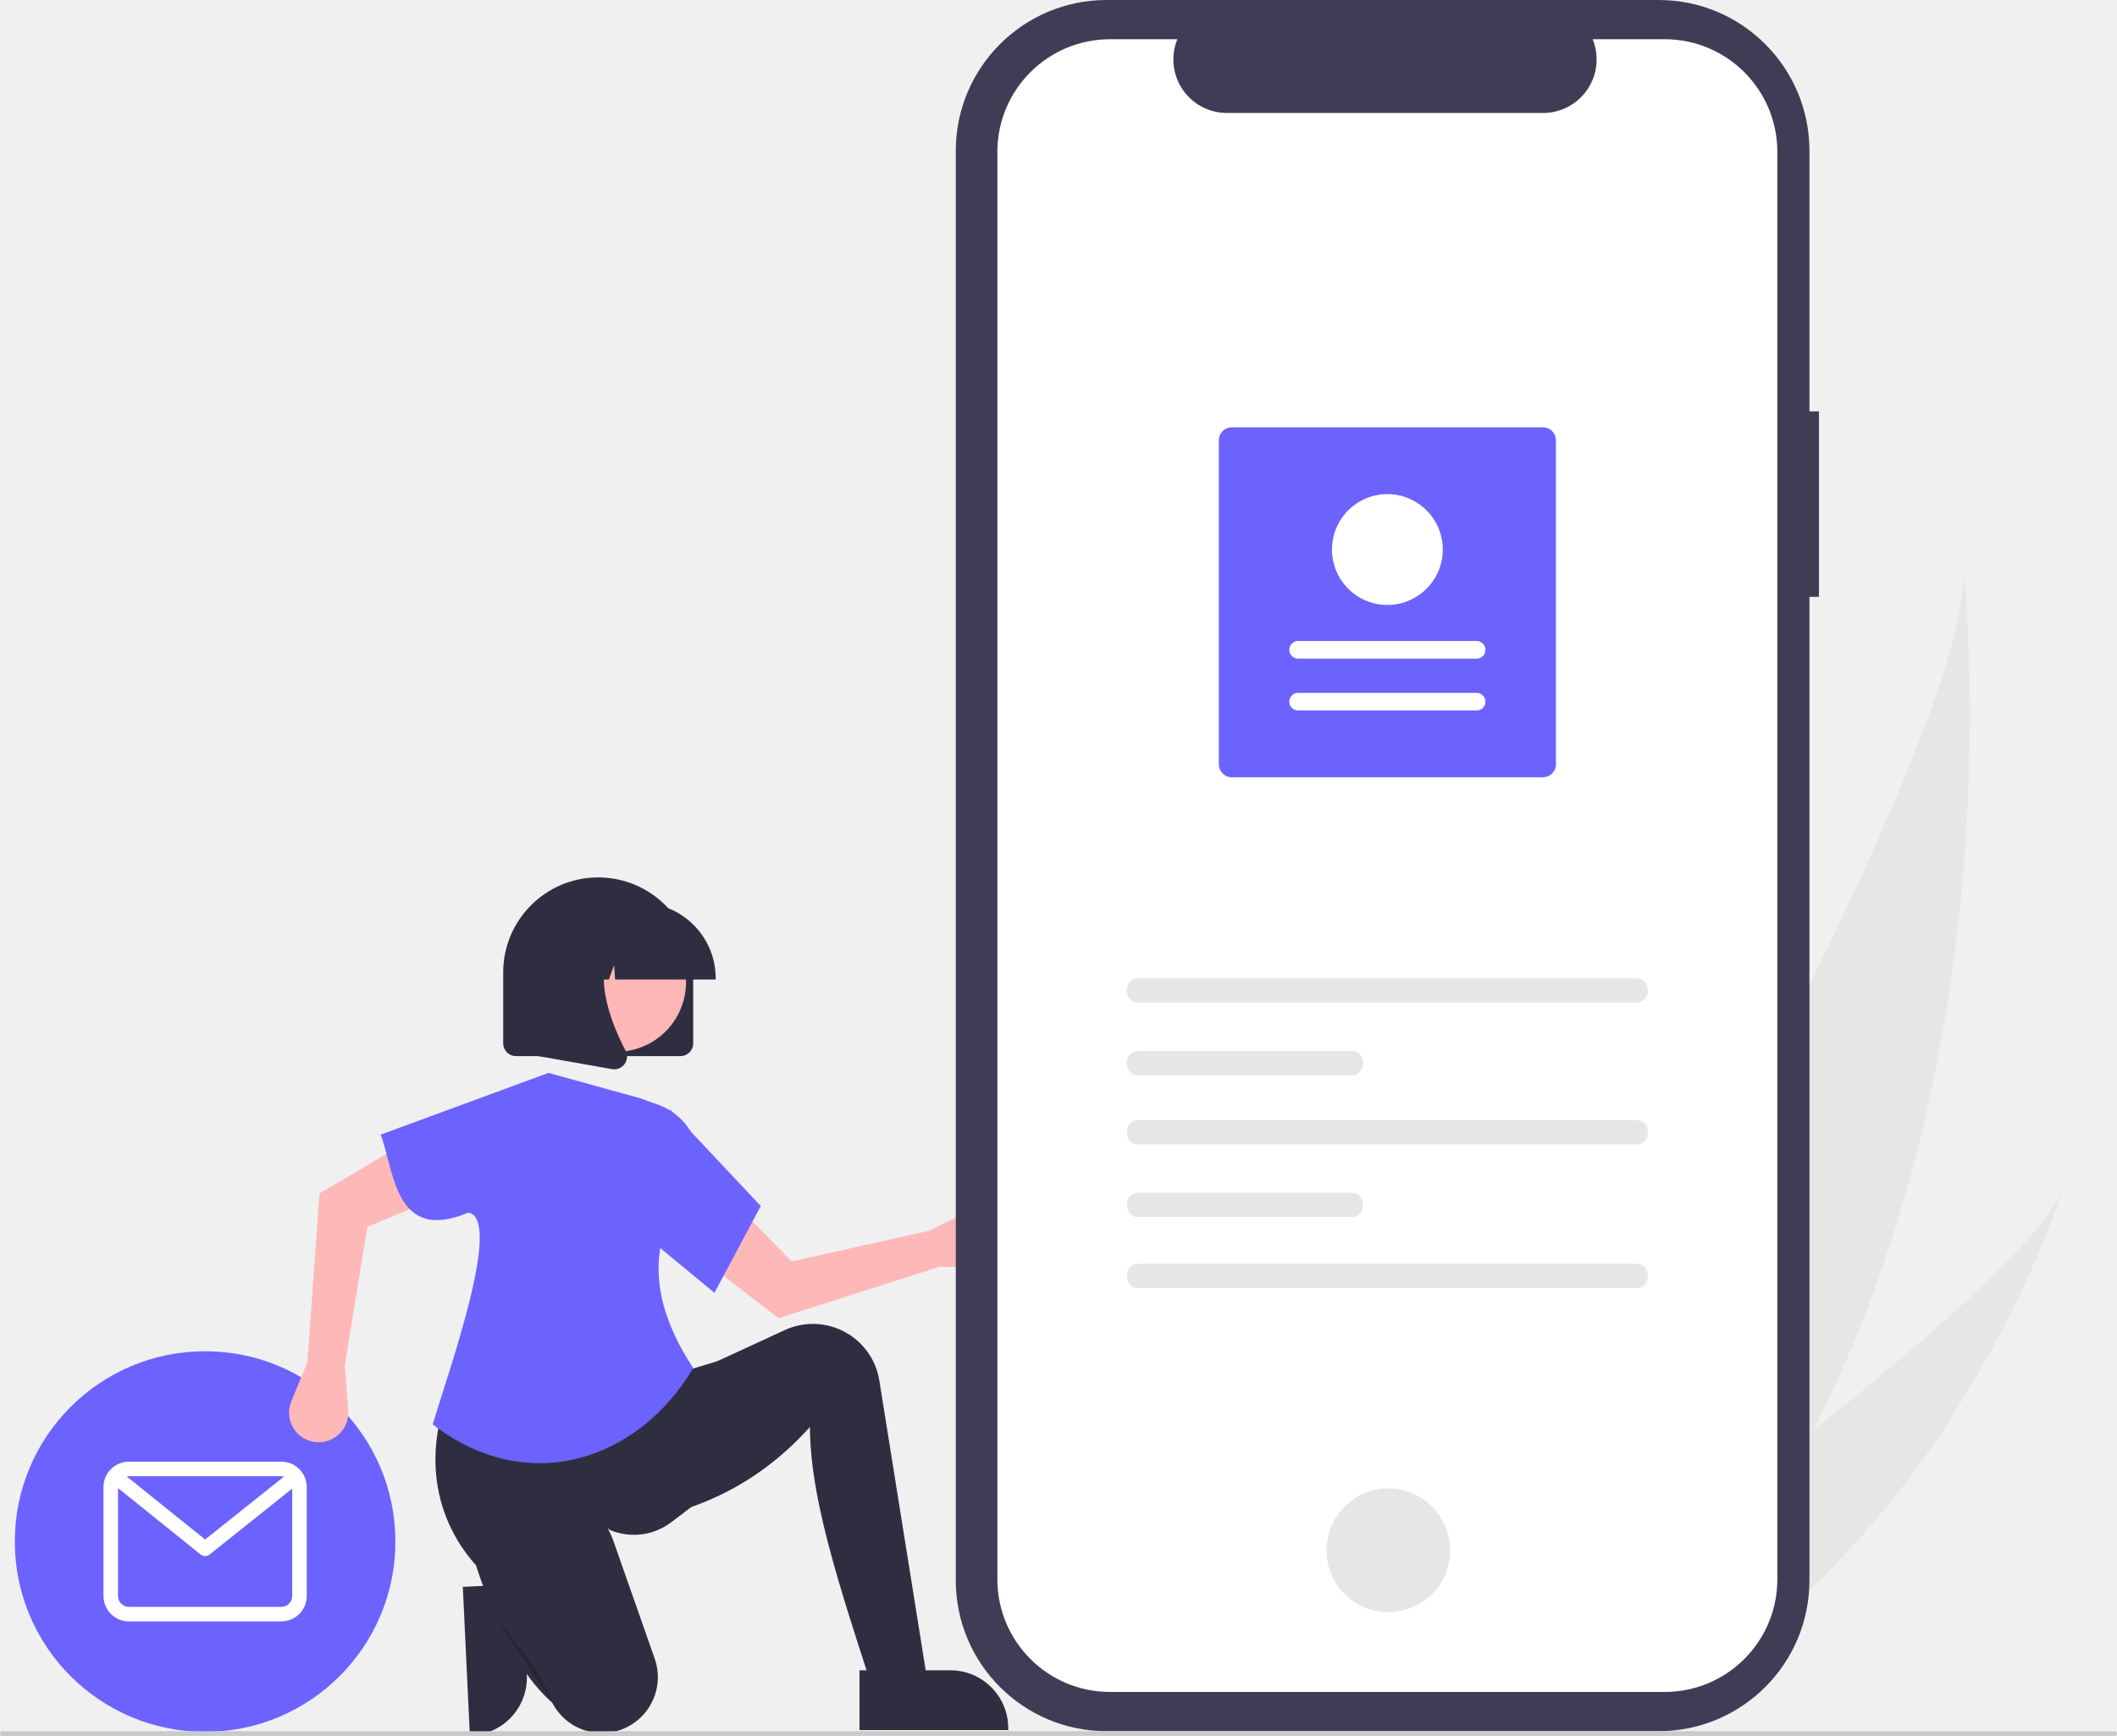
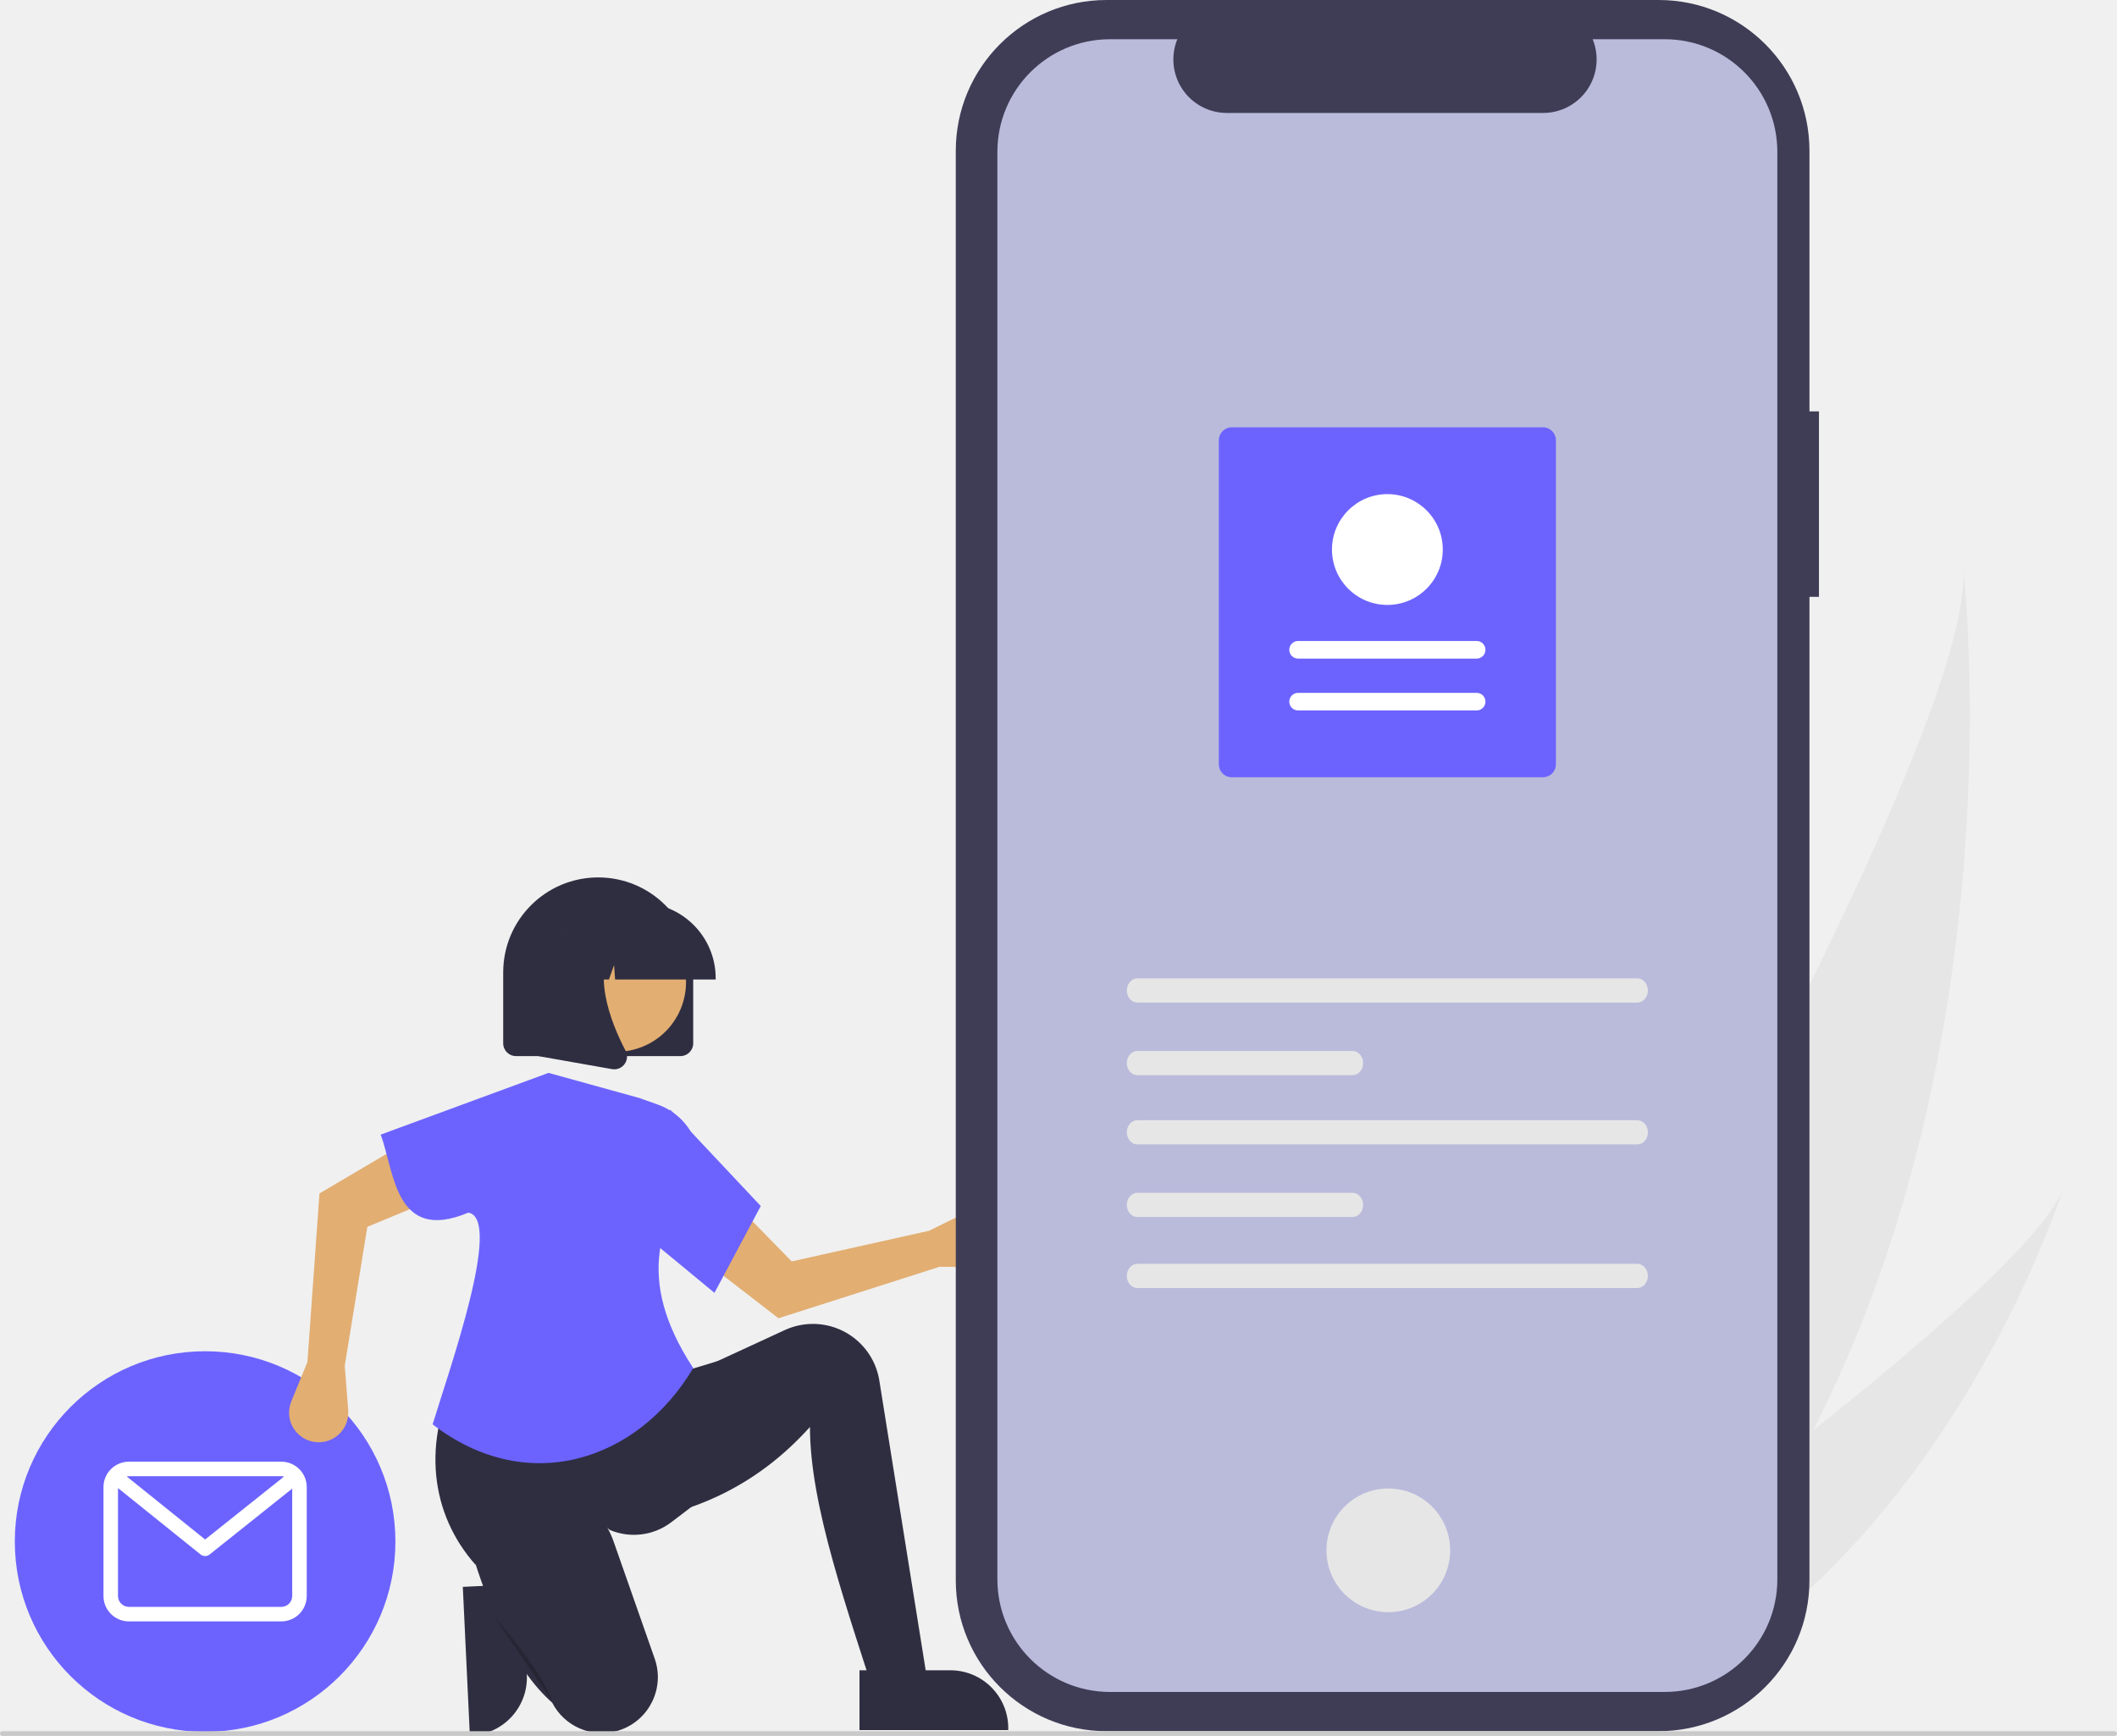
<svg xmlns="http://www.w3.org/2000/svg" data-name="Layer 1" width="890" height="729.787" viewBox="0 0 890 729.787">
  <path d="M374.677,751.016l1.81,38.157 0.0.002a24.345,24.345,0,0,1-23.164,25.469l-.79.037-2.964-62.474Z" transform="translate(-155 -85.10634)" fill="#2f2e41" />
  <path d="M917.171,686.534c-18.173,35.465-41.224,69.764-70.389,100.808-.648.701-1.302,1.384-1.962,2.079l-69.101-32.713c.423-.702.886-1.491,1.385-2.353,29.683-50.787,208.865-360.591,203.203-430.758C980.966,329.384,1002.205,520.765,917.171,686.534Z" transform="translate(-155 -85.10634)" fill="#e6e6e6" />
  <path d="M860.113,793.652c-.967.55-1.959,1.088-2.957,1.608l-51.838-24.541c.725-.514,1.569-1.122,2.539-1.806,15.881-11.403,63.105-45.613,109.314-82.38,49.658-39.511,98.152-81.964,105.354-102.228C1021.062,588.952,975.611,730.202,860.113,793.652Z" transform="translate(-155 -85.10634)" fill="#e6e6e6" />
  <circle cx="86.23" cy="648.051" r="80" fill="#6c63ff" />
  <path d="M273.275,699.586H209.184a10.694,10.694,0,0,0-10.682,10.682v45.779a10.694,10.694,0,0,0,10.682,10.682h64.091A10.694,10.694,0,0,0,283.957,756.046v-45.779A10.694,10.694,0,0,0,273.275,699.586Zm0,6.104a4.559,4.559,0,0,1,1.134.148l-33.172,26.461-32.978-26.515a4.58,4.58,0,0,1,.925-.094Zm0,54.935H209.184a4.583,4.583,0,0,1-4.578-4.578V710.679l34.711,27.909a3.052,3.052,0,0,0,3.815.007l34.72-27.697v45.148A4.583,4.583,0,0,1,273.275,760.624Z" transform="translate(-155 -85.10634)" fill="#fff" />
-   <path d="M549.968,617.658l17.9.147a12.454,12.454,0,0,0,12.398-14.43h0a12.454,12.454,0,0,0-17.807-9.191L545.579,602.513l-57.737,12.876-24.735-25.289-14.208,23.401,33.378,25.788Z" transform="translate(-155 -85.10634)" fill="#ffb8b8" />
+   <path d="M549.968,617.658l17.9.147a12.454,12.454,0,0,0,12.398-14.43h0a12.454,12.454,0,0,0-17.807-9.191L545.579,602.513l-57.737,12.876-24.735-25.289-14.208,23.401,33.378,25.788Z" transform="translate(-155 -85.10634)" fill="#e2ae72" />
  <path d="M546.613,802.596l-21.089,4.056c-14.405-45.408-30.013-88.411-30.012-121.67-20.386,22.689-45.667,35.669-75.436,39.746l3.245-50.29,24.334-12.978,37.243-17.189a28.281,28.281,0,0,1,10.365-2.564h0a28.281,28.281,0,0,1,29.412,23.773Z" transform="translate(-155 -85.10634)" fill="#2f2e41" />
  <path d="M445.627,718.644l-8.406,6.388a26.031,26.031,0,0,1-25.662,3.345h0C387.484,710.331,370.38,715.655,354.878,742.894c-18.594-20.985-23.182-51.295-6.587-82.651L440.355,662.27l18.656-5.678Z" transform="translate(-155 -85.10634)" fill="#2f2e41" />
  <path d="M414.967,812.623h0a23.507,23.507,0,0,1-27.82-11.721c-8.274-7.287-15.255-17.721-21.309-30.409a235.353,235.353,0,0,1-11.167-28.683c-4.19-12.94,2.816-27.077,15.855-30.948q.582-.173,1.177-.326c17.406-4.469,35.281,5.571,41.231,22.528l17.301,49.308a23.507,23.507,0,0,1-14.398,29.964Q415.404,812.488,414.967,812.623Z" transform="translate(-155 -85.10634)" fill="#2f2e41" />
  <path d="M362.891,764.878s20.278,22.712,24.334,35.69" transform="translate(-155 -85.10634)" opacity="0.2" style="isolation:isolate" />
-   <path d="M284.244,657.693l-6.787,16.564a12.454,12.454,0,0,0,8.791,16.872h0a12.454,12.454,0,0,0,15.149-13.118l-1.462-18.767,9.496-58.388,32.669-13.57-16.448-21.885L289.309,586.811Z" transform="translate(-155 -85.10634)" fill="#ffb8b8" />
+   <path d="M284.244,657.693l-6.787,16.564a12.454,12.454,0,0,0,8.791,16.872h0a12.454,12.454,0,0,0,15.149-13.118l-1.462-18.767,9.496-58.388,32.669-13.57-16.448-21.885L289.309,586.811Z" transform="translate(-155 -85.10634)" fill="#e2ae72" />
  <path d="M446.438,660.242c-23.306,39.147-69.767,54.306-109.56,23.652,7-23,29.6-86.567,15-89-31,13-31.045-17.523-36.843-32.799l70.569-25.956,38.123,10.545,7.815,2.773a26.42,26.42,0,0,1,17.582,24.537C433.109,597.129,421.254,621.809,446.438,660.242Z" transform="translate(-155 -85.10634)" fill="#6c63ff" />
  <path d="M455.361,628.608,427.377,605.491l9.328-53.94,38.123,40.557Z" transform="translate(-155 -85.10634)" fill="#6c63ff" />
  <path id="bc7f4772-a479-43ba-84b6-0038831d0625-729" data-name="b82a9922-ead1-40af-af3b-f133b244cde7" d="M919.705,258.051h-4v-109.545a63.4,63.4,0,0,0-63.4-63.4h-232.087a63.4,63.4,0,0,0-63.4,63.4v600.974a63.4,63.4,0,0,0,63.4,63.4H852.303a63.4,63.4,0,0,0,63.4-63.4V336.027h4Z" transform="translate(-155 -85.10634)" fill="#3f3d56" />
-   <path id="e7549b14-e146-4c1f-8b4f-7638ef62aaf0-730" data-name="b2a7827b-2d2c-407d-93be-35e4c67116bc" d="M854.862,101.599h-30.295a22.495,22.495,0,0,1-20.828,30.994h-132.959a22.495,22.495,0,0,1-20.827-30.991h-28.3a47.348,47.348,0,0,0-47.348,47.348v600.089a47.348,47.348,0,0,0,47.348,47.348H854.854a47.348,47.348,0,0,0,47.348-47.348v-0h0V148.947a47.348,47.348,0,0,0-47.348-47.348h.009Z" transform="translate(-155 -85.10634)" fill="#fff" />
+   <path id="e7549b14-e146-4c1f-8b4f-7638ef62aaf0-730" data-name="b2a7827b-2d2c-407d-93be-35e4c67116bc" d="M854.862,101.599h-30.295a22.495,22.495,0,0,1-20.828,30.994h-132.959a22.495,22.495,0,0,1-20.827-30.991h-28.3a47.348,47.348,0,0,0-47.348,47.348v600.089a47.348,47.348,0,0,0,47.348,47.348H854.854a47.348,47.348,0,0,0,47.348-47.348v-0h0V148.947a47.348,47.348,0,0,0-47.348-47.348h.009Z" transform="translate(-155 -85.10634)" fill="#babbdb" />
  <circle id="f4a12a6a-3235-4aa9-87a4-fdfa38e5097e" data-name="e6b07811-3d0f-4972-ba4c-46b0c6566e33" cx="583.658" cy="651.746" r="26" fill="#e6e6e6" />
  <path d="M633.182,496.405c-2.458,0-4.458,2.283-4.458,5.088s2,5.088,4.458,5.088H843.325c2.458,0,4.458-2.283,4.458-5.088s-2-5.088-4.458-5.088Z" transform="translate(-155 -85.10634)" fill="#e6e6e6" />
  <path d="M633.182,616.405c-2.458,0-4.458,2.283-4.458,5.088s2,5.088,4.458,5.088H843.325c2.458,0,4.458-2.283,4.458-5.088s-2-5.088-4.458-5.088Z" transform="translate(-155 -85.10634)" fill="#e6e6e6" />
  <path d="M633.182,526.932c-2.458,0-4.458,2.283-4.458,5.088s2,5.088,4.458,5.088h90.425c2.458,0,4.458-2.283,4.458-5.088s-2-5.088-4.458-5.088Z" transform="translate(-155 -85.10634)" fill="#e6e6e6" />
  <path d="M633.182,556.03c-2.458,0-4.458,2.283-4.458,5.088s2,5.088,4.458,5.088H843.325c2.458,0,4.458-2.283,4.458-5.088s-2-5.088-4.458-5.088Z" transform="translate(-155 -85.10634)" fill="#e6e6e6" />
  <path d="M633.182,586.558c-2.458,0-4.458,2.283-4.458,5.088s2,5.088,4.458,5.088h90.425c2.458,0,4.458-2.283,4.458-5.088s-2-5.088-4.458-5.088Z" transform="translate(-155 -85.10634)" fill="#e6e6e6" />
  <path d="M672.853,264.733H803.667a5.457,5.457,0,0,1,5.451,5.451V406.421a5.457,5.457,0,0,1-5.451,5.451H672.853a5.457,5.457,0,0,1-5.451-5.451V270.184A5.457,5.457,0,0,1,672.853,264.733Z" transform="translate(-155 -85.10634)" fill="#6c63ff" />
  <path d="M775.793,383.777a3.7,3.7,0,1,0,.004-7.401H700.727a3.7,3.7,0,1,0-.004,7.401H775.793Z" transform="translate(-155 -85.10634)" fill="#fff" />
  <path d="M775.793,361.975a3.7,3.7,0,0,0,0-7.401H700.727a3.7,3.7,0,1,0-.004,7.401H775.793Z" transform="translate(-155 -85.10634)" fill="#fff" />
  <path d="M738.26,292.828a23.293,23.293,0,1,1-23.293,23.293v0A23.319,23.319,0,0,1,738.26,292.828Z" transform="translate(-155 -85.10634)" fill="#fff" />
  <path d="M441.064,529.077H371.914a5.371,5.371,0,0,1-5.365-5.365V493.906a39.94,39.94,0,1,1,79.88,0v29.806A5.371,5.371,0,0,1,441.064,529.077Z" transform="translate(-155 -85.10634)" fill="#2f2e41" />
-   <circle cx="414.124" cy="497.999" r="29.283" transform="translate(-376.4859 537.3971) rotate(-61.33682)" fill="#ffb6b6" />
+   <circle cx="414.124" cy="497.999" r="29.283" transform="translate(-376.4859 537.3971) rotate(-61.33682)" fill="#e2ae72" />
  <path d="M455.878,496.886H413.595l-.434-6.071-2.168,6.071h-6.511l-.859-12.032-4.297,12.032h-12.598V496.29a31.63,31.63,0,0,1,31.594-31.594h5.961A31.63,31.63,0,0,1,455.878,496.29Z" transform="translate(-155 -85.10634)" fill="#2f2e41" />
  <path d="M413.248,534.64a5.481,5.481,0,0,1-.949-.084l-30.962-5.463V477.923h34.083l-.844.984c-11.74,13.692-2.895,35.894,3.422,47.91a5.286,5.286,0,0,1-.42,5.612A5.344,5.344,0,0,1,413.248,534.64Z" transform="translate(-155 -85.10634)" fill="#2f2e41" />
  <path d="M516.333,787.282l38.2-.002h.002A24.345,24.345,0,0,1,578.878,811.624v.791l-62.544.002Z" transform="translate(-155 -85.10634)" fill="#2f2e41" />
  <path d="M1044,814.894H156a1,1,0,0,1,0-2h888a1,1,0,0,1,0,2Z" transform="translate(-155 -85.10634)" fill="#cacaca" />
</svg>
